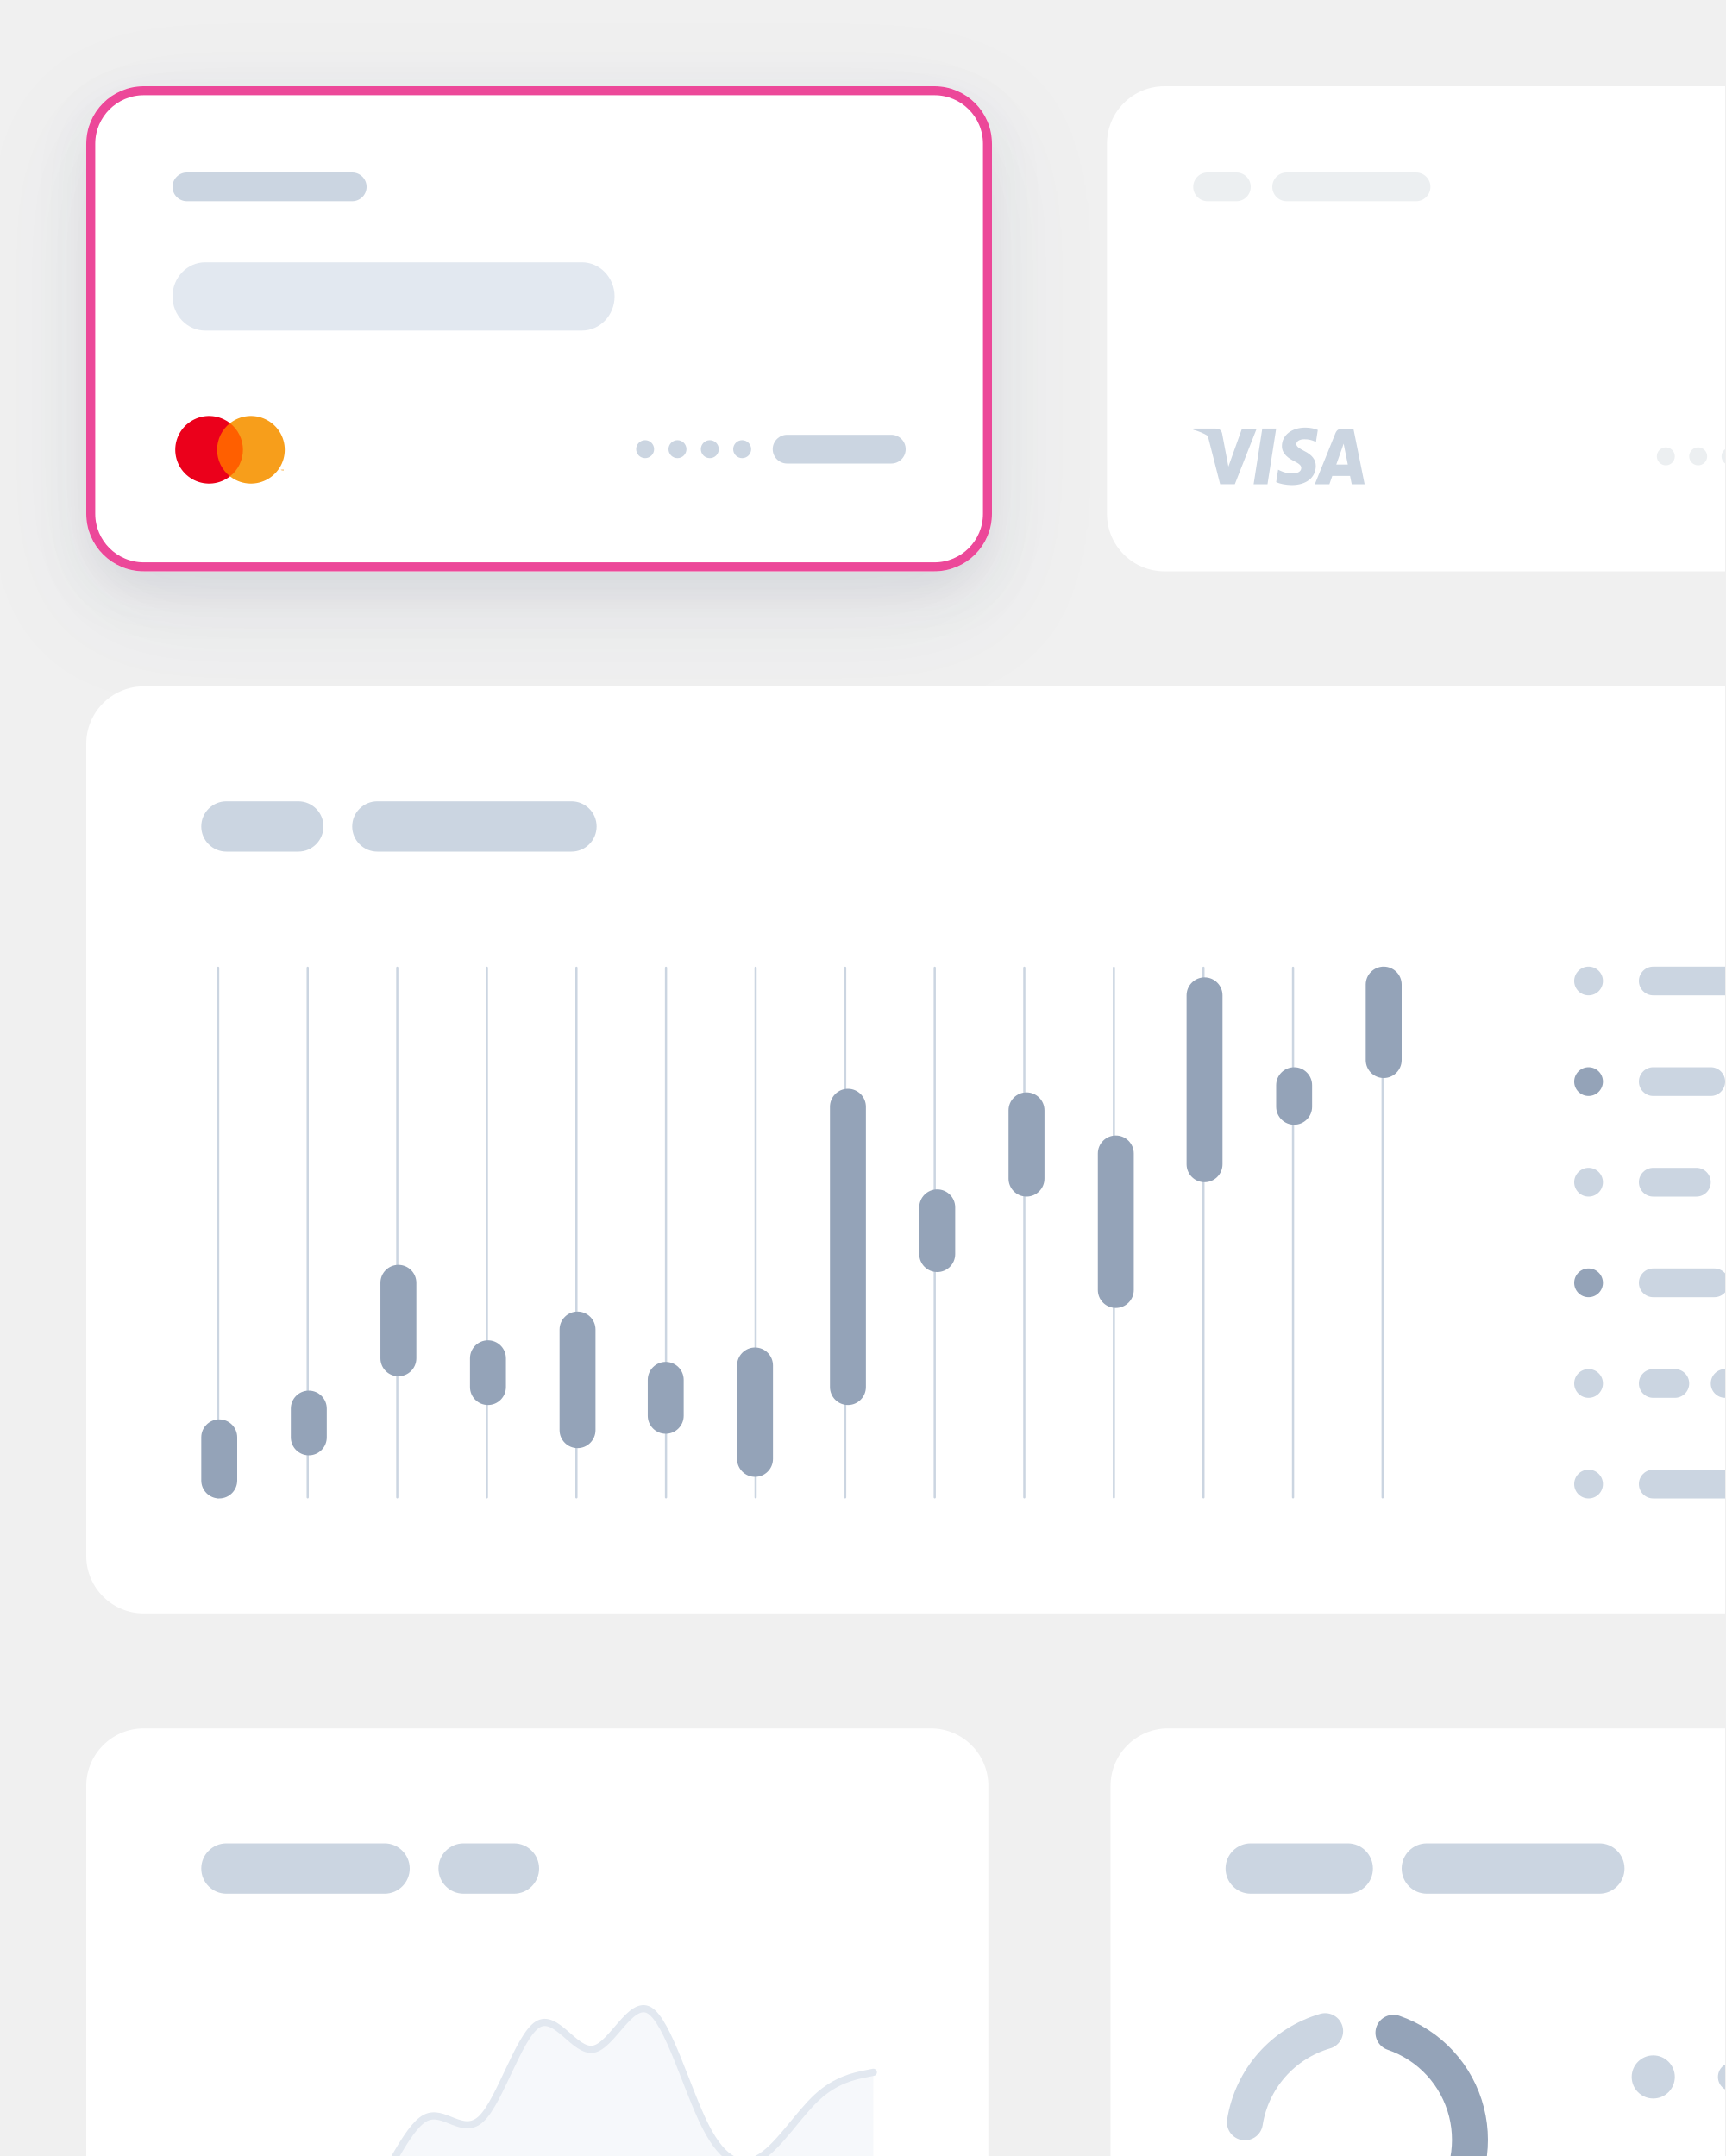
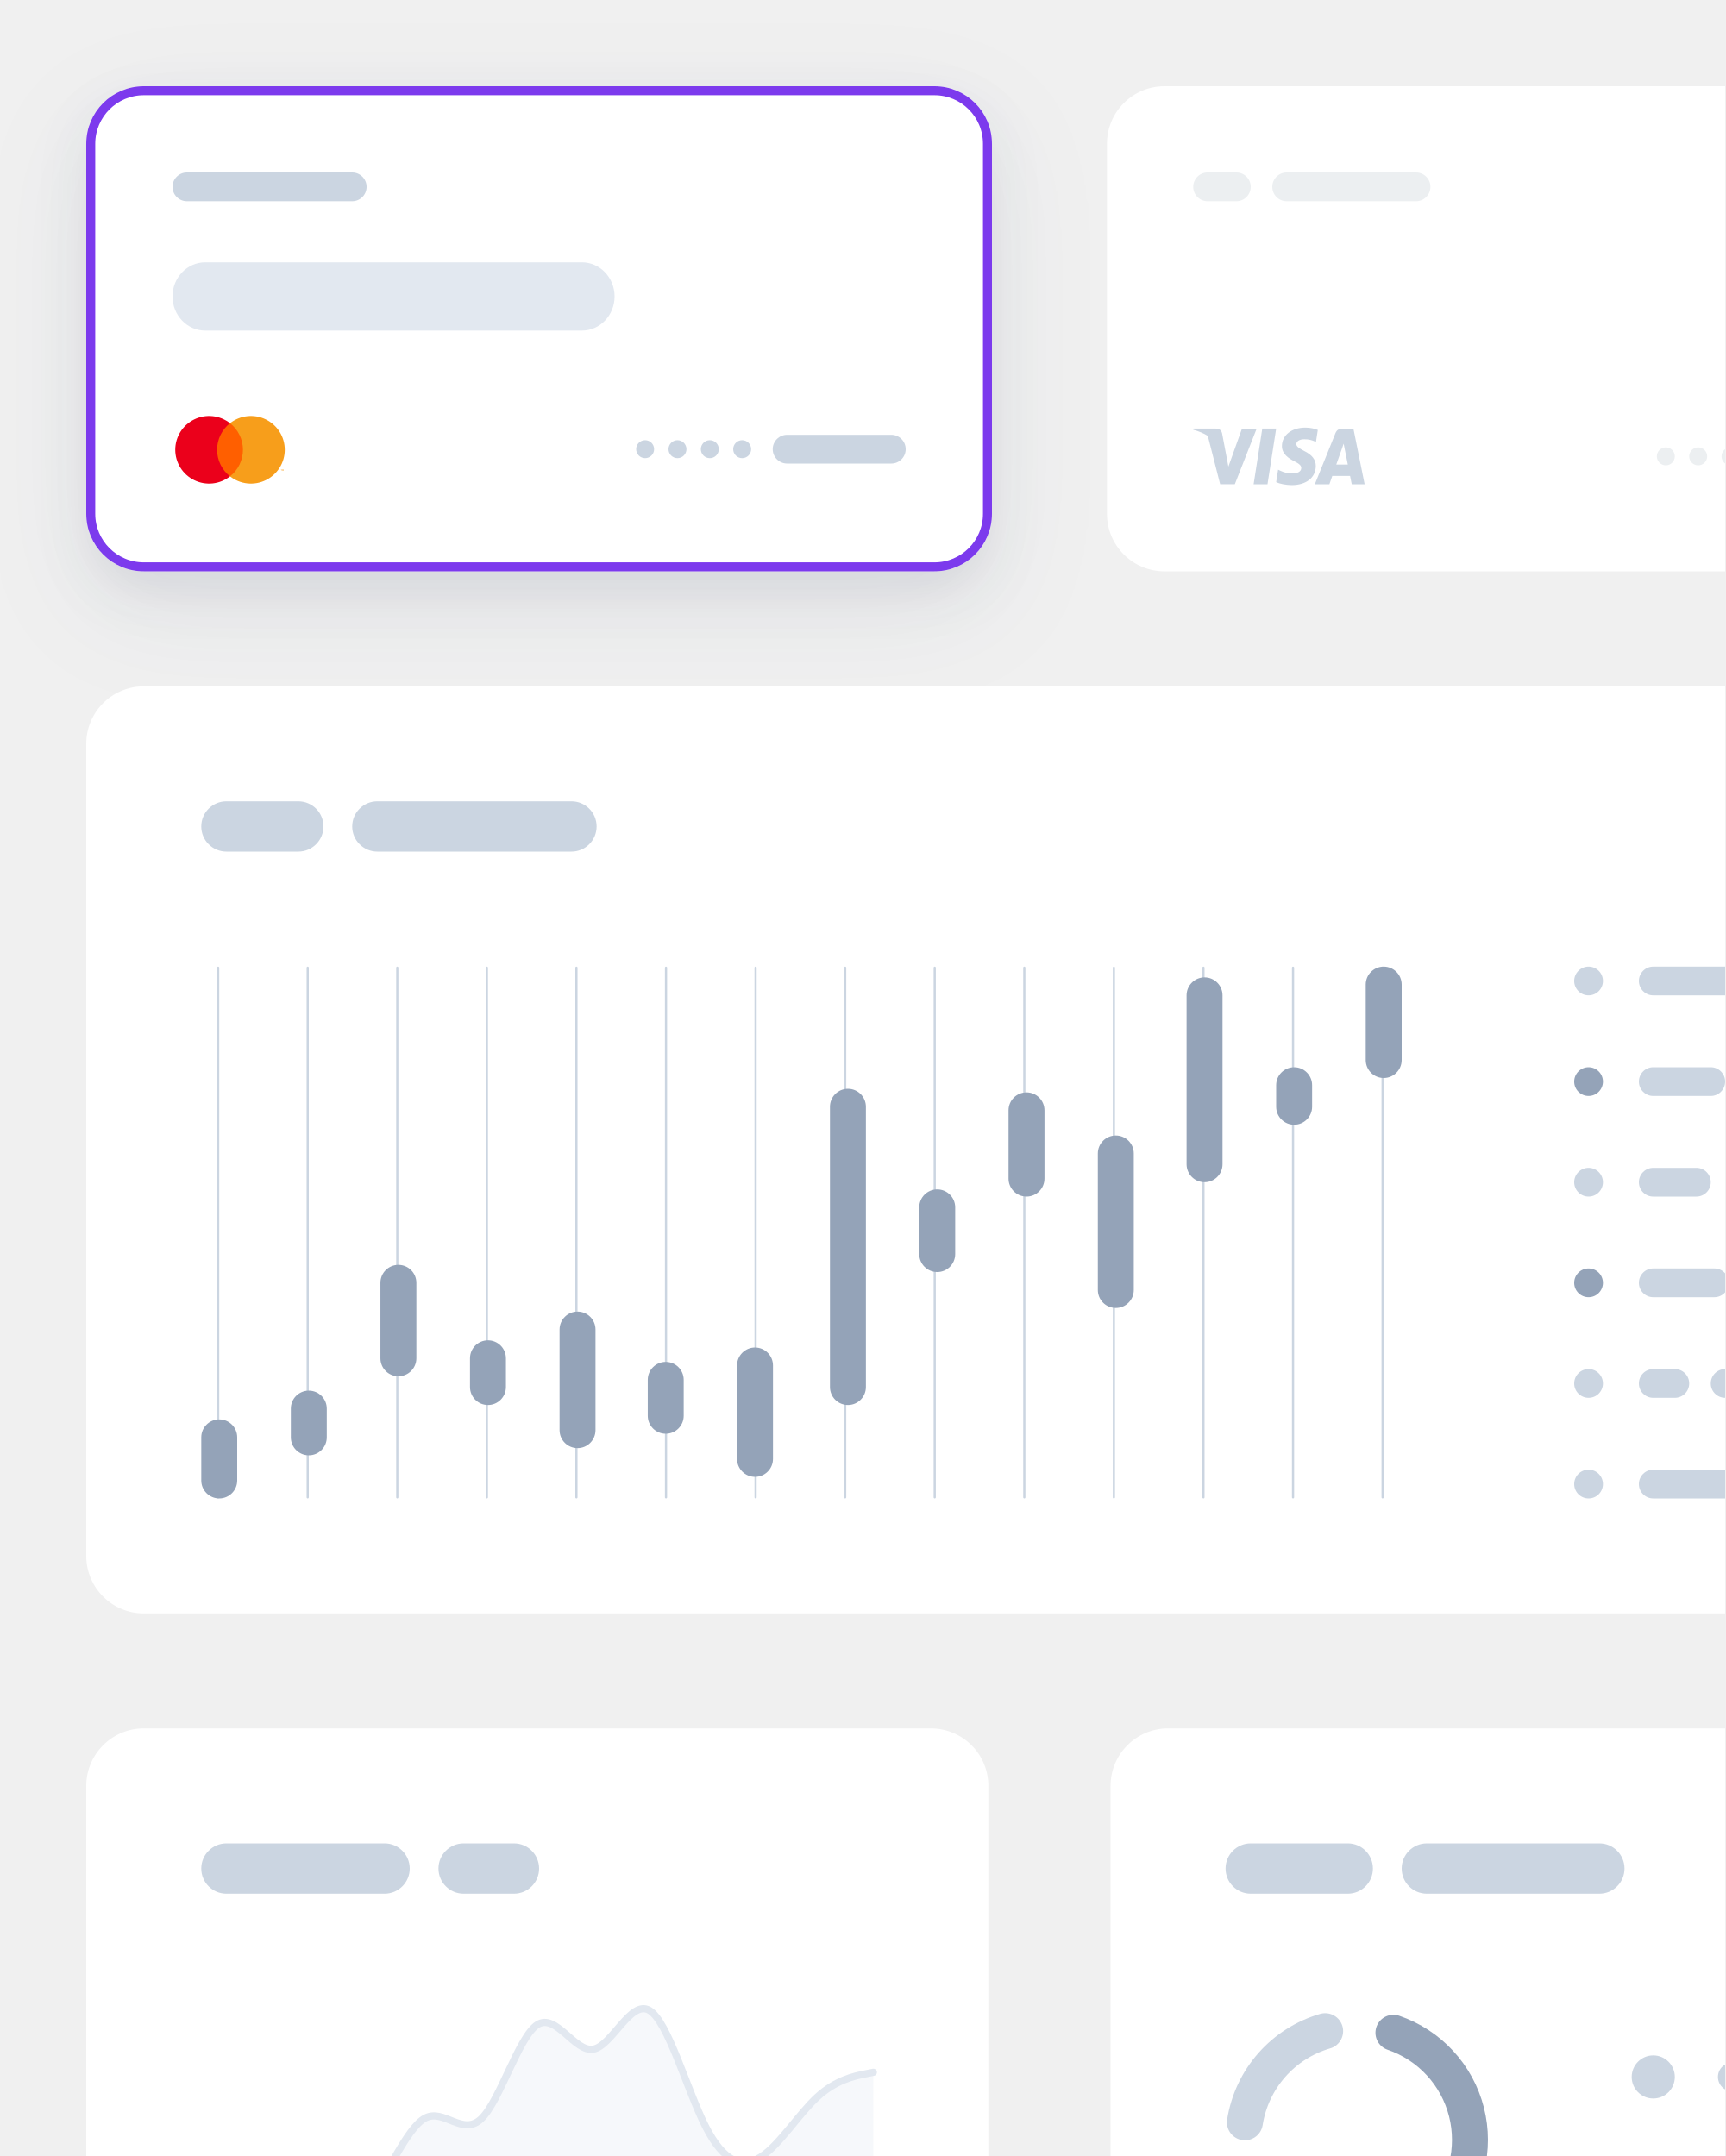
<svg xmlns="http://www.w3.org/2000/svg" width="480" height="600" viewBox="0 0 480 600" fill="none">
  <g clip-path="url(#clip0_753_699)">
    <g filter="url(#filter0_dd_753_699)">
      <path d="M260 24H40C31.163 24 24 31.163 24 40V143C24 151.837 31.163 159 40 159H260C268.837 159 276 151.837 276 143V40C276 31.163 268.837 24 260 24Z" fill="white" />
      <path d="M68.123 117.773H59.883V132.566H68.123V117.773Z" fill="#FF5F00" />
      <path d="M60.401 125.169C60.4 123.745 60.723 122.338 61.346 121.057C61.969 119.776 62.876 118.653 63.998 117.773C62.609 116.682 60.94 116.004 59.183 115.815C57.427 115.627 55.652 115.936 54.063 116.708C52.474 117.479 51.134 118.682 50.196 120.178C49.259 121.674 48.762 123.404 48.762 125.169C48.762 126.934 49.259 128.664 50.196 130.16C51.134 131.657 52.474 132.859 54.063 133.631C55.652 134.402 57.427 134.711 59.183 134.523C60.94 134.335 62.609 133.656 63.998 132.565C62.876 131.686 61.969 130.563 61.346 129.281C60.723 128 60.4 126.594 60.401 125.169Z" fill="#EB001B" />
      <path d="M79.236 125.169C79.236 126.934 78.739 128.664 77.801 130.16C76.864 131.657 75.524 132.859 73.935 133.631C72.346 134.402 70.571 134.711 68.814 134.523C67.057 134.335 65.389 133.656 64 132.565C65.121 131.685 66.027 130.562 66.65 129.281C67.273 127.999 67.597 126.594 67.597 125.169C67.597 123.745 67.273 122.339 66.65 121.058C66.027 119.777 65.121 118.653 64 117.773C65.389 116.682 67.057 116.004 68.814 115.815C70.571 115.627 72.346 115.936 73.935 116.708C75.524 117.479 76.864 118.682 77.801 120.178C78.739 121.674 79.236 123.404 79.236 125.169Z" fill="#F79E1B" />
      <path d="M78.334 130.998V130.695H78.456V130.633H78.144V130.695H78.266V130.998H78.334ZM78.938 130.998V130.633H78.843L78.733 130.884L78.623 130.633H78.528V130.998H78.594V130.723L78.698 130.96H78.767L78.871 130.722V130.998H78.938Z" fill="#F79E1B" />
      <path d="M182 125C182 123.619 180.881 122.5 179.5 122.5C178.119 122.5 177 123.619 177 125C177 126.381 178.119 127.5 179.5 127.5C180.881 127.5 182 126.381 182 125Z" fill="#CBD5E1" />
      <path d="M191 125C191 123.619 189.881 122.5 188.5 122.5C187.119 122.5 186 123.619 186 125C186 126.381 187.119 127.5 188.5 127.5C189.881 127.5 191 126.381 191 125Z" fill="#CBD5E1" />
      <path d="M200 125C200 123.619 198.881 122.5 197.5 122.5C196.119 122.5 195 123.619 195 125C195 126.381 196.119 127.5 197.5 127.5C198.881 127.5 200 126.381 200 125Z" fill="#CBD5E1" />
      <path d="M209 125C209 123.619 207.881 122.5 206.5 122.5C205.119 122.5 204 123.619 204 125C204 126.381 205.119 127.5 206.5 127.5C207.881 127.5 209 126.381 209 125Z" fill="#CBD5E1" />
      <path d="M248 121H219C216.791 121 215 122.791 215 125C215 127.209 216.791 129 219 129H248C250.209 129 252 127.209 252 125C252 122.791 250.209 121 248 121Z" fill="#CBD5E1" />
      <path d="M98 48H52C49.791 48 48 49.791 48 52C48 54.209 49.791 56 52 56H98C100.209 56 102 54.209 102 52C102 49.791 100.209 48 98 48Z" fill="#CBD5E1" />
      <path d="M161.889 73H57.111C52.079 73 48 77.253 48 82.5C48 87.747 52.079 92 57.111 92H161.889C166.921 92 171 87.747 171 82.5C171 77.253 166.921 73 161.889 73Z" fill="#E2E8F0" />
-       <path d="M260 25.25H40C31.854 25.25 25.25 31.854 25.25 40V143C25.25 151.146 31.854 157.75 40 157.75H260C268.146 157.75 274.75 151.146 274.75 143V40C274.75 31.854 268.146 25.25 260 25.25Z" stroke="#EC4899" stroke-width="2.5" />
+       <path d="M260 25.25H40C31.854 25.25 25.25 31.854 25.25 40V143C25.25 151.146 31.854 157.75 40 157.75H260C268.146 157.75 274.75 151.146 274.75 143V40C274.75 31.854 268.146 25.25 260 25.25Z" stroke="#7C3AED" stroke-width="2.5" />
    </g>
    <path d="M544 191H40C31.163 191 24 198.163 24 207V433C24 441.837 31.163 449 40 449H544C552.837 449 560 441.837 560 433V207C560 198.163 552.837 191 544 191Z" fill="white" />
    <path d="M60.695 416.695V269.305" stroke="#CBD5E1" stroke-width="0.61" stroke-linecap="round" />
    <path d="M85.617 416.695V269.305" stroke="#CBD5E1" stroke-width="0.61" stroke-linecap="round" />
    <path d="M110.539 416.695V269.305" stroke="#CBD5E1" stroke-width="0.61" stroke-linecap="round" />
    <path d="M135.465 416.695V269.305" stroke="#CBD5E1" stroke-width="0.61" stroke-linecap="round" />
    <path d="M160.387 416.695V269.305" stroke="#CBD5E1" stroke-width="0.61" stroke-linecap="round" />
    <path d="M185.309 416.695V269.305" stroke="#CBD5E1" stroke-width="0.61" stroke-linecap="round" />
    <path d="M210.234 416.695V269.305" stroke="#CBD5E1" stroke-width="0.61" stroke-linecap="round" />
    <path d="M235.156 416.695V269.305" stroke="#CBD5E1" stroke-width="0.61" stroke-linecap="round" />
    <path d="M260.078 416.695V269.305" stroke="#CBD5E1" stroke-width="0.61" stroke-linecap="round" />
    <path d="M285.004 416.695V269.305" stroke="#CBD5E1" stroke-width="0.61" stroke-linecap="round" />
    <path d="M309.926 416.695V269.305" stroke="#CBD5E1" stroke-width="0.61" stroke-linecap="round" />
    <path d="M334.848 416.695V269.305" stroke="#CBD5E1" stroke-width="0.61" stroke-linecap="round" />
    <path d="M359.773 416.695V269.305" stroke="#CBD5E1" stroke-width="0.61" stroke-linecap="round" />
    <path d="M384.695 416.695V269.305" stroke="#CBD5E1" stroke-width="0.61" stroke-linecap="round" />
    <path d="M83 223H63C59.134 223 56 226.134 56 230C56 233.866 59.134 237 63 237H83C86.866 237 90 233.866 90 230C90 226.134 86.866 223 83 223Z" fill="#CBD5E1" />
    <path d="M159 223H105C101.134 223 98 226.134 98 230C98 233.866 101.134 237 105 237H159C162.866 237 166 233.866 166 230C166 226.134 162.866 223 159 223Z" fill="#CBD5E1" />
    <path d="M66 400C66 397.239 63.761 395 61 395C58.239 395 56 397.239 56 400V412C56 414.761 58.239 417 61 417C63.761 417 66 414.761 66 412V400Z" fill="#94A3B8" />
    <path d="M90.922 392C90.922 389.239 88.683 387 85.922 387C83.16 387 80.922 389.239 80.922 392V400C80.922 402.761 83.16 405 85.922 405C88.683 405 90.922 402.761 90.922 400V392Z" fill="#94A3B8" />
    <path d="M115.848 357C115.848 354.239 113.609 352 110.848 352C108.086 352 105.848 354.239 105.848 357V378C105.848 380.761 108.086 383 110.848 383C113.609 383 115.848 380.761 115.848 378V357Z" fill="#94A3B8" />
    <path d="M140.77 378C140.77 375.239 138.531 373 135.77 373C133.008 373 130.77 375.239 130.77 378V386C130.77 388.761 133.008 391 135.77 391C138.531 391 140.77 388.761 140.77 386V378Z" fill="#94A3B8" />
    <path d="M165.691 370C165.691 367.239 163.453 365 160.691 365C157.93 365 155.691 367.239 155.691 370V398C155.691 400.761 157.93 403 160.691 403C163.453 403 165.691 400.761 165.691 398V370Z" fill="#94A3B8" />
    <path d="M190.23 384C190.23 381.239 187.992 379 185.23 379C182.469 379 180.23 381.239 180.23 384V394C180.23 396.761 182.469 399 185.23 399C187.992 399 190.23 396.761 190.23 394V384Z" fill="#94A3B8" />
    <path d="M215.074 380C215.074 377.239 212.836 375 210.074 375C207.313 375 205.074 377.239 205.074 380V406C205.074 408.761 207.313 411 210.074 411C212.836 411 215.074 408.761 215.074 406V380Z" fill="#94A3B8" />
    <path d="M240.926 308C240.926 305.239 238.687 303 235.926 303C233.164 303 230.926 305.239 230.926 308V386C230.926 388.761 233.164 391 235.926 391C238.687 391 240.926 388.761 240.926 386V308Z" fill="#94A3B8" />
    <path d="M265.77 336C265.77 333.239 263.531 331 260.77 331C258.008 331 255.77 333.239 255.77 336V349C255.77 351.761 258.008 354 260.77 354C263.531 354 265.77 351.761 265.77 349V336Z" fill="#94A3B8" />
    <path d="M290.613 309C290.613 306.239 288.375 304 285.613 304C282.852 304 280.613 306.239 280.613 309V328C280.613 330.761 282.852 333 285.613 333C288.375 333 290.613 330.761 290.613 328V309Z" fill="#94A3B8" />
    <path d="M315.461 321C315.461 318.239 313.222 316 310.461 316C307.7 316 305.461 318.239 305.461 321V359C305.461 361.761 307.7 364 310.461 364C313.222 364 315.461 361.761 315.461 359V321Z" fill="#94A3B8" />
    <path d="M340.152 277C340.152 274.239 337.914 272 335.152 272C332.391 272 330.152 274.239 330.152 277V324C330.152 326.761 332.391 329 335.152 329C337.914 329 340.152 326.761 340.152 324V277Z" fill="#94A3B8" />
    <path d="M365.078 302C365.078 299.239 362.84 297 360.078 297C357.317 297 355.078 299.239 355.078 302V308C355.078 310.761 357.317 313 360.078 313C362.84 313 365.078 310.761 365.078 308V302Z" fill="#94A3B8" />
    <path d="M390 274C390 271.239 387.761 269 385 269C382.239 269 380 271.239 380 274V295C380 297.761 382.239 300 385 300C387.761 300 390 297.761 390 295V274Z" fill="#94A3B8" />
    <path d="M446 273C446 270.791 444.209 269 442 269C439.791 269 438 270.791 438 273C438 275.209 439.791 277 442 277C444.209 277 446 275.209 446 273Z" fill="#CBD5E1" />
    <path d="M484 269H460C457.791 269 456 270.791 456 273C456 275.209 457.791 277 460 277H484C486.209 277 488 275.209 488 273C488 270.791 486.209 269 484 269Z" fill="#CBD5E1" />
    <path d="M446 301C446 298.791 444.209 297 442 297C439.791 297 438 298.791 438 301C438 303.209 439.791 305 442 305C444.209 305 446 303.209 446 301Z" fill="#94A3B8" />
    <path d="M476 297H460C457.791 297 456 298.791 456 301C456 303.209 457.791 305 460 305H476C478.209 305 480 303.209 480 301C480 298.791 478.209 297 476 297Z" fill="#CBD5E1" />
    <path d="M446 329C446 326.791 444.209 325 442 325C439.791 325 438 326.791 438 329C438 331.209 439.791 333 442 333C444.209 333 446 331.209 446 329Z" fill="#CBD5E1" />
    <path d="M472 325H460C457.791 325 456 326.791 456 329C456 331.209 457.791 333 460 333H472C474.209 333 476 331.209 476 329C476 326.791 474.209 325 472 325Z" fill="#CBD5E1" />
    <path d="M446 357C446 354.791 444.209 353 442 353C439.791 353 438 354.791 438 357C438 359.209 439.791 361 442 361C444.209 361 446 359.209 446 357Z" fill="#94A3B8" />
    <path d="M477 353H460C457.791 353 456 354.791 456 357C456 359.209 457.791 361 460 361H477C479.209 361 481 359.209 481 357C481 354.791 479.209 353 477 353Z" fill="#CBD5E1" />
    <path d="M446 385C446 382.791 444.209 381 442 381C439.791 381 438 382.791 438 385C438 387.209 439.791 389 442 389C444.209 389 446 387.209 446 385Z" fill="#CBD5E1" />
    <path d="M466 381H460C457.791 381 456 382.791 456 385C456 387.209 457.791 389 460 389H466C468.209 389 470 387.209 470 385C470 382.791 468.209 381 466 381Z" fill="#CBD5E1" />
    <path d="M510 381H480C477.791 381 476 382.791 476 385C476 387.209 477.791 389 480 389H510C512.209 389 514 387.209 514 385C514 382.791 512.209 381 510 381Z" fill="#CBD5E1" />
    <path d="M446 413C446 410.791 444.209 409 442 409C439.791 409 438 410.791 438 413C438 415.209 439.791 417 442 417C444.209 417 446 415.209 446 413Z" fill="#CBD5E1" />
    <path d="M481 409H460C457.791 409 456 410.791 456 413C456 415.209 457.791 417 460 417H481C483.209 417 485 415.209 485 413C485 410.791 483.209 409 481 409Z" fill="#CBD5E1" />
    <path d="M259 481H40C31.163 481 24 488.163 24 497V648C24 656.837 31.163 664 40 664H259C267.837 664 275 656.837 275 648V497C275 488.163 267.837 481 259 481Z" fill="white" />
    <path opacity="0.3" d="M58.597 626.412L56 632H243V576.699L240.403 577.226C237.806 577.754 232.611 578.809 227.417 583.561C222.222 588.312 217.028 596.761 211.833 600.167C206.639 603.573 201.444 601.937 196.25 591.658C191.056 581.38 185.861 562.459 180.667 559.453C175.472 556.447 170.278 569.356 165.083 570.268C159.889 571.179 154.694 560.092 149.5 563.463C144.306 566.834 139.111 584.662 133.917 589.633C128.722 594.603 123.528 586.717 118.333 589.427C113.139 592.136 107.944 605.442 102.75 611.309C97.556 617.177 92.361 615.606 87.167 612.226C81.972 608.847 76.778 603.659 71.583 606.653C66.389 609.648 61.194 620.824 58.597 626.412Z" fill="#E2E8F0" />
    <path d="M56 632L58.597 626.412C61.194 620.824 66.389 609.648 71.583 606.653C76.778 603.659 81.972 608.847 87.167 612.226C92.361 615.606 97.556 617.177 102.75 611.309C107.944 605.442 113.139 592.136 118.333 589.427C123.528 586.717 128.722 594.603 133.917 589.633C139.111 584.662 144.306 566.834 149.5 563.463C154.694 560.092 159.889 571.179 165.083 570.268C170.278 569.356 175.472 556.447 180.667 559.453C185.861 562.459 191.056 581.38 196.25 591.658C201.444 601.937 206.639 603.573 211.833 600.167C217.028 596.761 222.222 588.312 227.417 583.561C232.611 578.809 237.806 577.754 240.403 577.226L243 576.699" stroke="#E2E8F0" stroke-width="2" stroke-linecap="round" />
    <path d="M107 513H63C59.134 513 56 516.134 56 520C56 523.866 59.134 527 63 527H107C110.866 527 114 523.866 114 520C114 516.134 110.866 513 107 513Z" fill="#CBD5E1" />
    <path d="M143 513H129C125.134 513 122 516.134 122 520C122 523.866 125.134 527 129 527H143C146.866 527 150 523.866 150 520C150 516.134 146.866 513 143 513Z" fill="#CBD5E1" />
    <path d="M544 481H325C316.163 481 309 488.163 309 497V648C309 656.837 316.163 664 325 664H544C552.837 664 560 656.837 560 648V497C560 488.163 552.837 481 544 481Z" fill="white" />
    <path d="M375 513H348C344.134 513 341 516.134 341 520C341 523.866 344.134 527 348 527H375C378.866 527 382 523.866 382 520C382 516.134 378.866 513 375 513Z" fill="#CBD5E1" />
    <path d="M445 513H397C393.134 513 390 516.134 390 520C390 523.866 393.134 527 397 527H445C448.866 527 452 523.866 452 520C452 516.134 448.866 513 445 513Z" fill="#CBD5E1" />
    <path d="M387.706 565.699C392.661 567.396 397.114 570.301 400.663 574.152C404.212 578.003 406.745 582.678 408.033 587.754C409.321 592.83 409.322 598.147 408.038 603.224C406.754 608.301 404.225 612.978 400.678 616.831C397.132 620.684 392.681 623.593 387.728 625.293C382.775 626.994 377.476 627.432 372.311 626.57C367.145 625.707 362.277 623.57 358.145 620.352C354.013 617.135 350.749 612.937 348.648 608.141" stroke="#94A3B8" stroke-width="10" stroke-linecap="round" />
    <path d="M346.379 590.623C347.305 584.709 349.898 579.182 353.853 574.688C357.807 570.194 362.961 566.921 368.709 565.25" stroke="#CBD5E1" stroke-width="10" stroke-linecap="round" />
    <path d="M466 578C466 574.686 463.314 572 460 572C456.686 572 454 574.686 454 578C454 581.314 456.686 584 460 584C463.314 584 466 581.314 466 578Z" fill="#CBD5E1" />
    <path d="M498 574H482C479.791 574 478 575.791 478 578C478 580.209 479.791 582 482 582H498C500.209 582 502 580.209 502 578C502 575.791 500.209 574 498 574Z" fill="#CBD5E1" />
    <path d="M544 24H324C315.163 24 308 31.163 308 40V143C308 151.837 315.163 159 324 159H544C552.837 159 560 151.837 560 143V40C560 31.163 552.837 24 544 24Z" fill="white" />
    <path fill-rule="evenodd" clip-rule="evenodd" d="M366.666 119.651C365.903 119.339 364.703 119 363.207 119C359.39 119 356.704 121.104 356.681 124.116C356.657 126.343 358.598 127.586 360.062 128.327C361.566 129.086 362.072 129.571 362.066 130.25C362.056 131.288 360.865 131.764 359.755 131.764C358.21 131.764 357.388 131.53 356.119 130.951L355.622 130.704L355.082 134.174C355.983 134.606 357.651 134.98 359.383 135C363.44 135 366.075 132.922 366.106 129.706C366.12 127.939 365.092 126.6 362.864 125.494C361.515 124.775 360.687 124.299 360.696 123.572C360.697 122.927 361.396 122.238 362.908 122.238C364.17 122.217 365.085 122.518 365.797 122.833L366.144 123.011L366.666 119.651ZM348.803 134.77L351.218 119.27H355.079L352.664 134.77H348.803ZM373.345 124.942C373.345 124.942 372.127 128.383 371.807 129.274H375.012C374.859 128.499 374.119 124.799 374.119 124.799L373.858 123.463C373.755 123.77 373.611 124.177 373.502 124.486V124.487C373.404 124.763 373.334 124.961 373.345 124.942ZM376.57 119.286H373.587C372.661 119.286 371.969 119.56 371.563 120.571L365.83 134.776H369.885C369.885 134.776 370.546 132.865 370.697 132.445C370.904 132.445 371.885 132.447 372.924 132.449C374.096 132.451 375.343 132.453 375.641 132.453C375.757 132.994 376.111 134.776 376.111 134.776H379.695L376.57 119.286ZM345.563 119.284L341.785 129.851L341.38 127.703C341.379 127.699 341.378 127.695 341.376 127.691C341.378 127.694 341.379 127.697 341.38 127.7L340.027 120.578C339.794 119.596 339.115 119.305 338.277 119.271H332.051L332 119.592C333.514 119.993 334.868 120.572 336.055 121.292L339.489 134.757L343.575 134.755L349.654 119.284H345.563Z" fill="#CBD5E1" />
    <path d="M466 127C466 125.619 464.881 124.5 463.5 124.5C462.119 124.5 461 125.619 461 127C461 128.381 462.119 129.5 463.5 129.5C464.881 129.5 466 128.381 466 127Z" fill="#ECEFF1" />
    <path d="M475 127C475 125.619 473.881 124.5 472.5 124.5C471.119 124.5 470 125.619 470 127C470 128.381 471.119 129.5 472.5 129.5C473.881 129.5 475 128.381 475 127Z" fill="#ECEFF1" />
    <path d="M484 127C484 125.619 482.881 124.5 481.5 124.5C480.119 124.5 479 125.619 479 127C479 128.381 480.119 129.5 481.5 129.5C482.881 129.5 484 128.381 484 127Z" fill="#ECEFF1" />
    <path d="M344 48H336C333.791 48 332 49.791 332 52C332 54.209 333.791 56 336 56H344C346.209 56 348 54.209 348 52C348 49.791 346.209 48 344 48Z" fill="#ECEFF1" />
    <path d="M394 48H358C355.791 48 354 49.791 354 52C354 54.209 355.791 56 358 56H394C396.209 56 398 54.209 398 52C398 49.791 396.209 48 394 48Z" fill="#ECEFF1" />
  </g>
  <defs>
    <filter id="filter0_dd_753_699" x="-8" y="2" width="316" height="199" filterUnits="userSpaceOnUse" color-interpolation-filters="sRGB">
      <feFlood flood-opacity="0" result="BackgroundImageFix" />
      <feColorMatrix in="SourceAlpha" type="matrix" values="0 0 0 0 0 0 0 0 0 0 0 0 0 0 0 0 0 0 127 0" result="hardAlpha" />
      <feOffset dy="10" />
      <feGaussianBlur stdDeviation="16" />
      <feColorMatrix type="matrix" values="0 0 0 0 0.094 0 0 0 0 0.153 0 0 0 0 0.294 0 0 0 0.06 0" />
      <feBlend mode="normal" in2="BackgroundImageFix" result="effect1_dropShadow_753_699" />
      <feColorMatrix in="SourceAlpha" type="matrix" values="0 0 0 0 0 0 0 0 0 0 0 0 0 0 0 0 0 0 127 0" result="hardAlpha" />
      <feOffset dy="6" />
      <feGaussianBlur stdDeviation="7" />
      <feColorMatrix type="matrix" values="0 0 0 0 0.094 0 0 0 0 0.153 0 0 0 0 0.294 0 0 0 0.08 0" />
      <feBlend mode="normal" in2="effect1_dropShadow_753_699" result="effect2_dropShadow_753_699" />
      <feBlend mode="normal" in="SourceGraphic" in2="effect2_dropShadow_753_699" result="shape" />
    </filter>
    <clipPath id="clip0_753_699">
      <rect width="480" height="600" fill="white" />
    </clipPath>
  </defs>
</svg>
